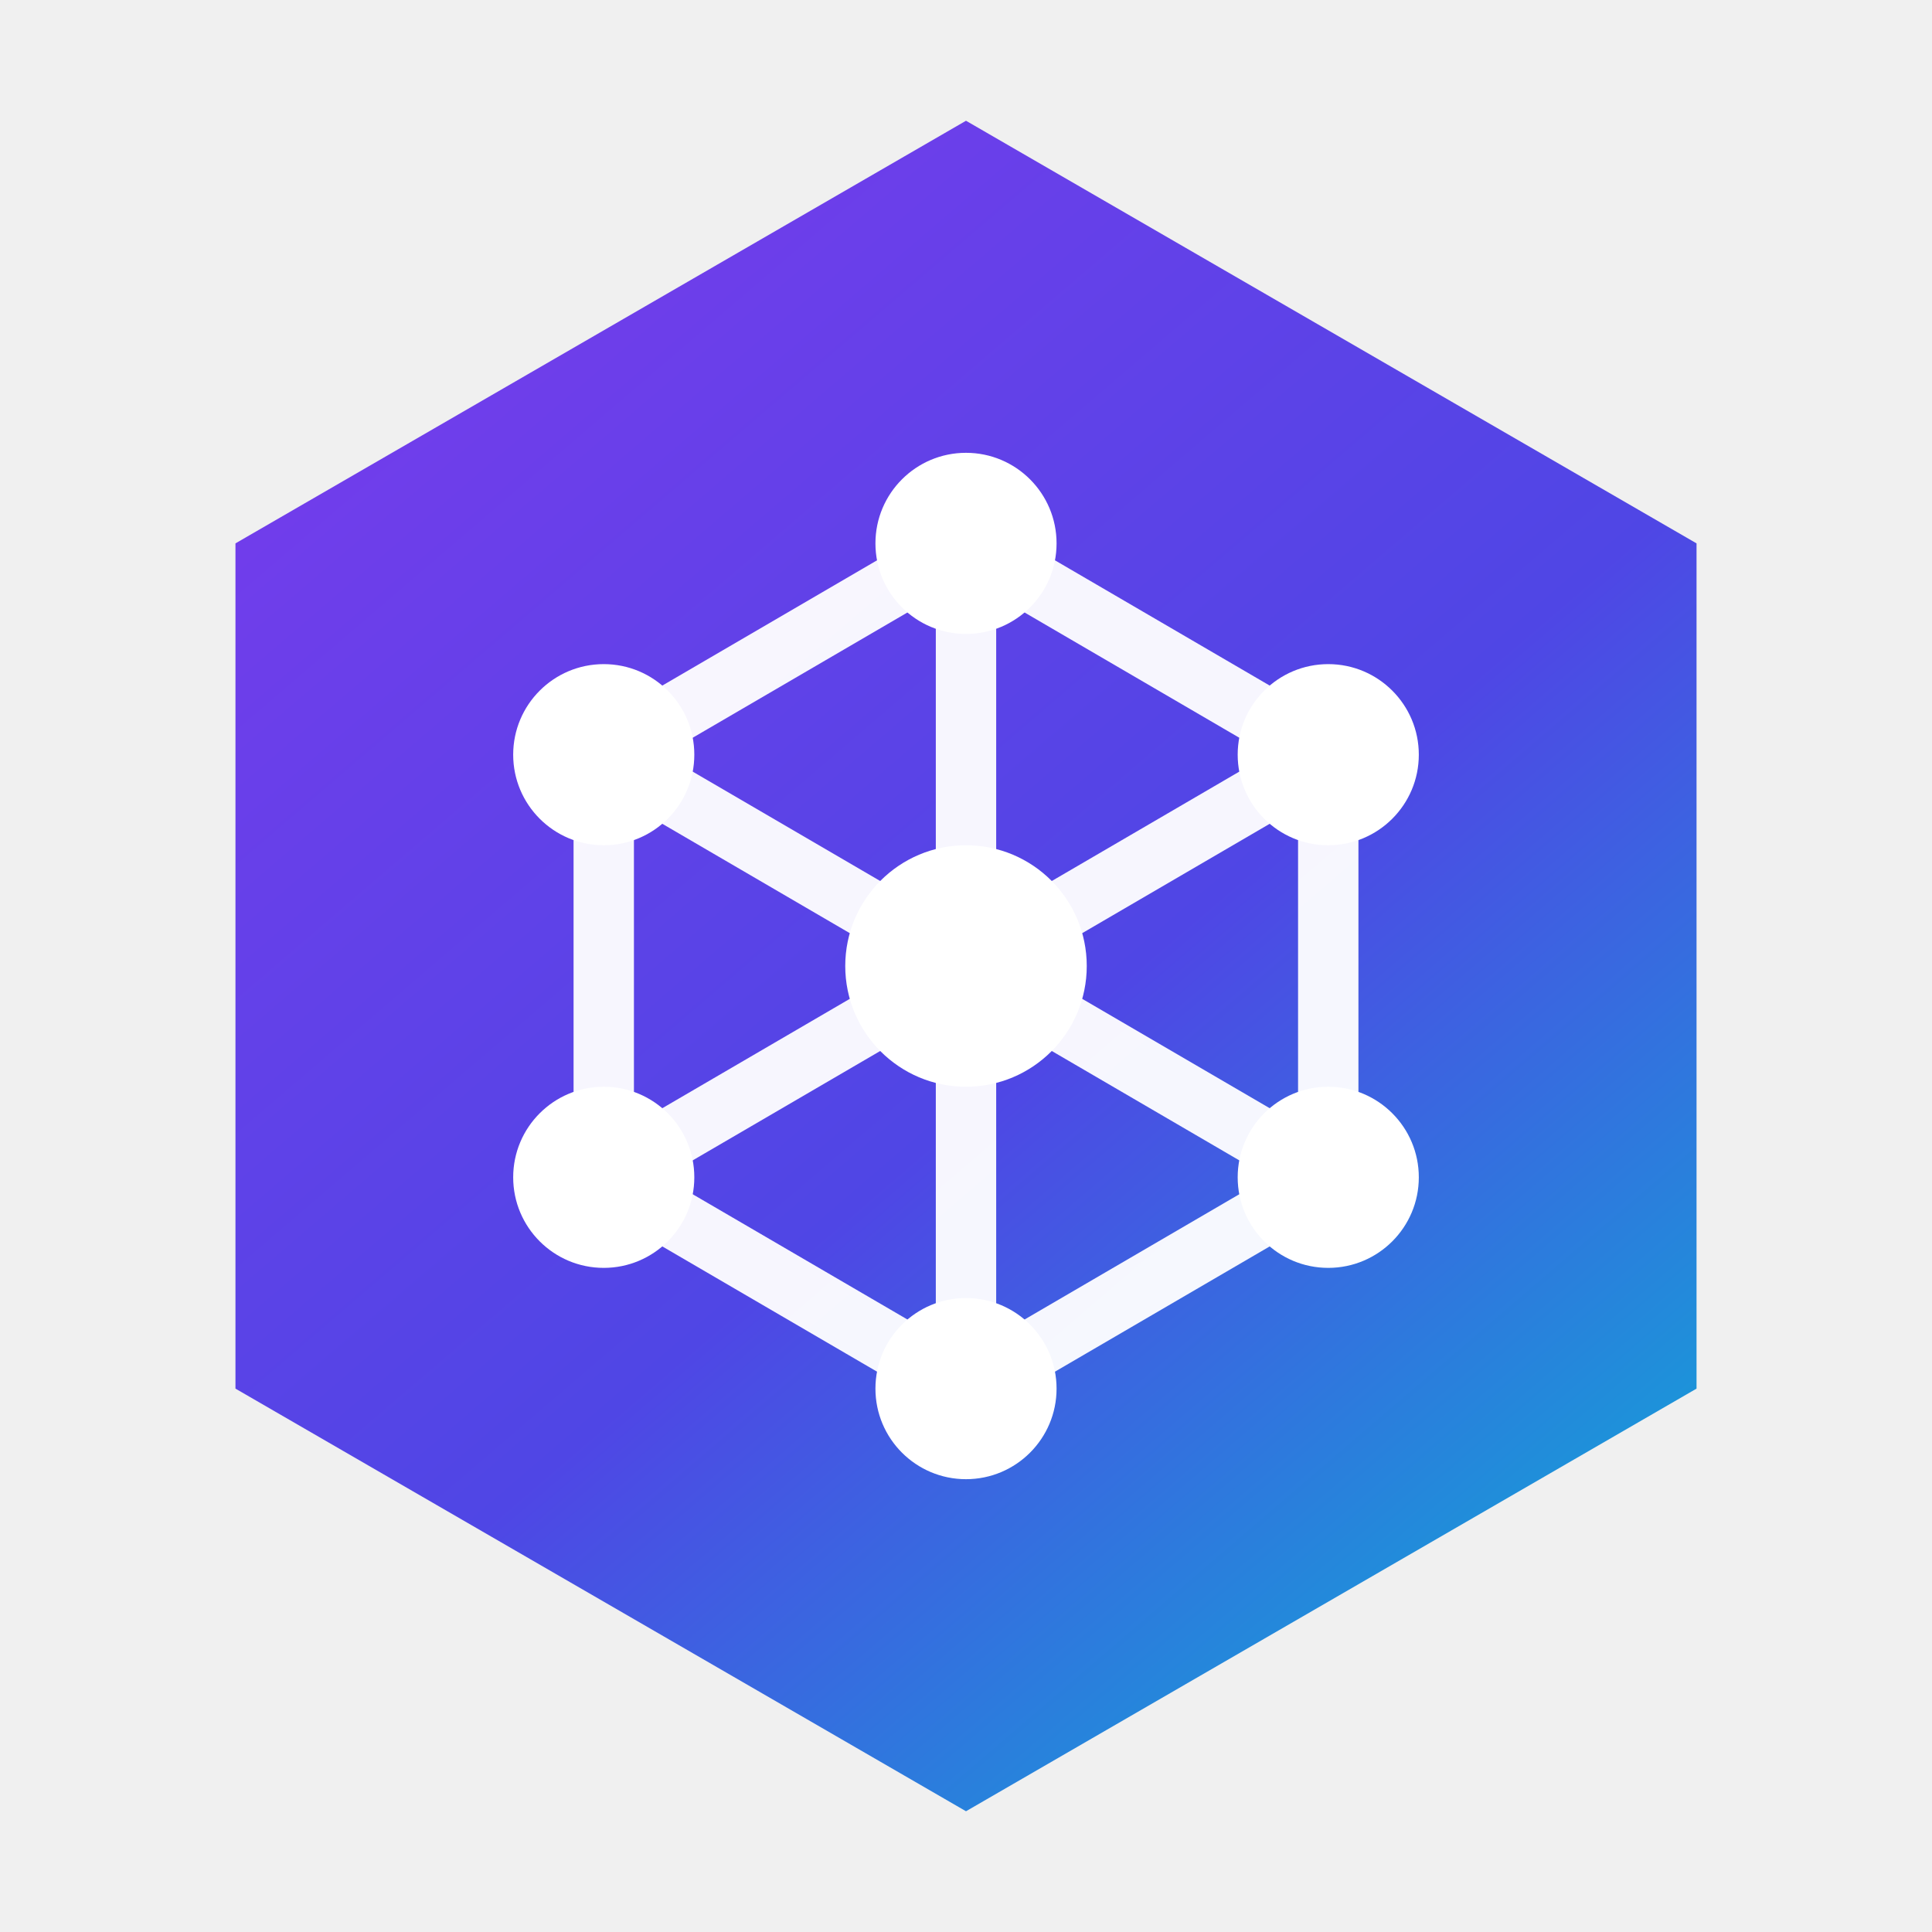
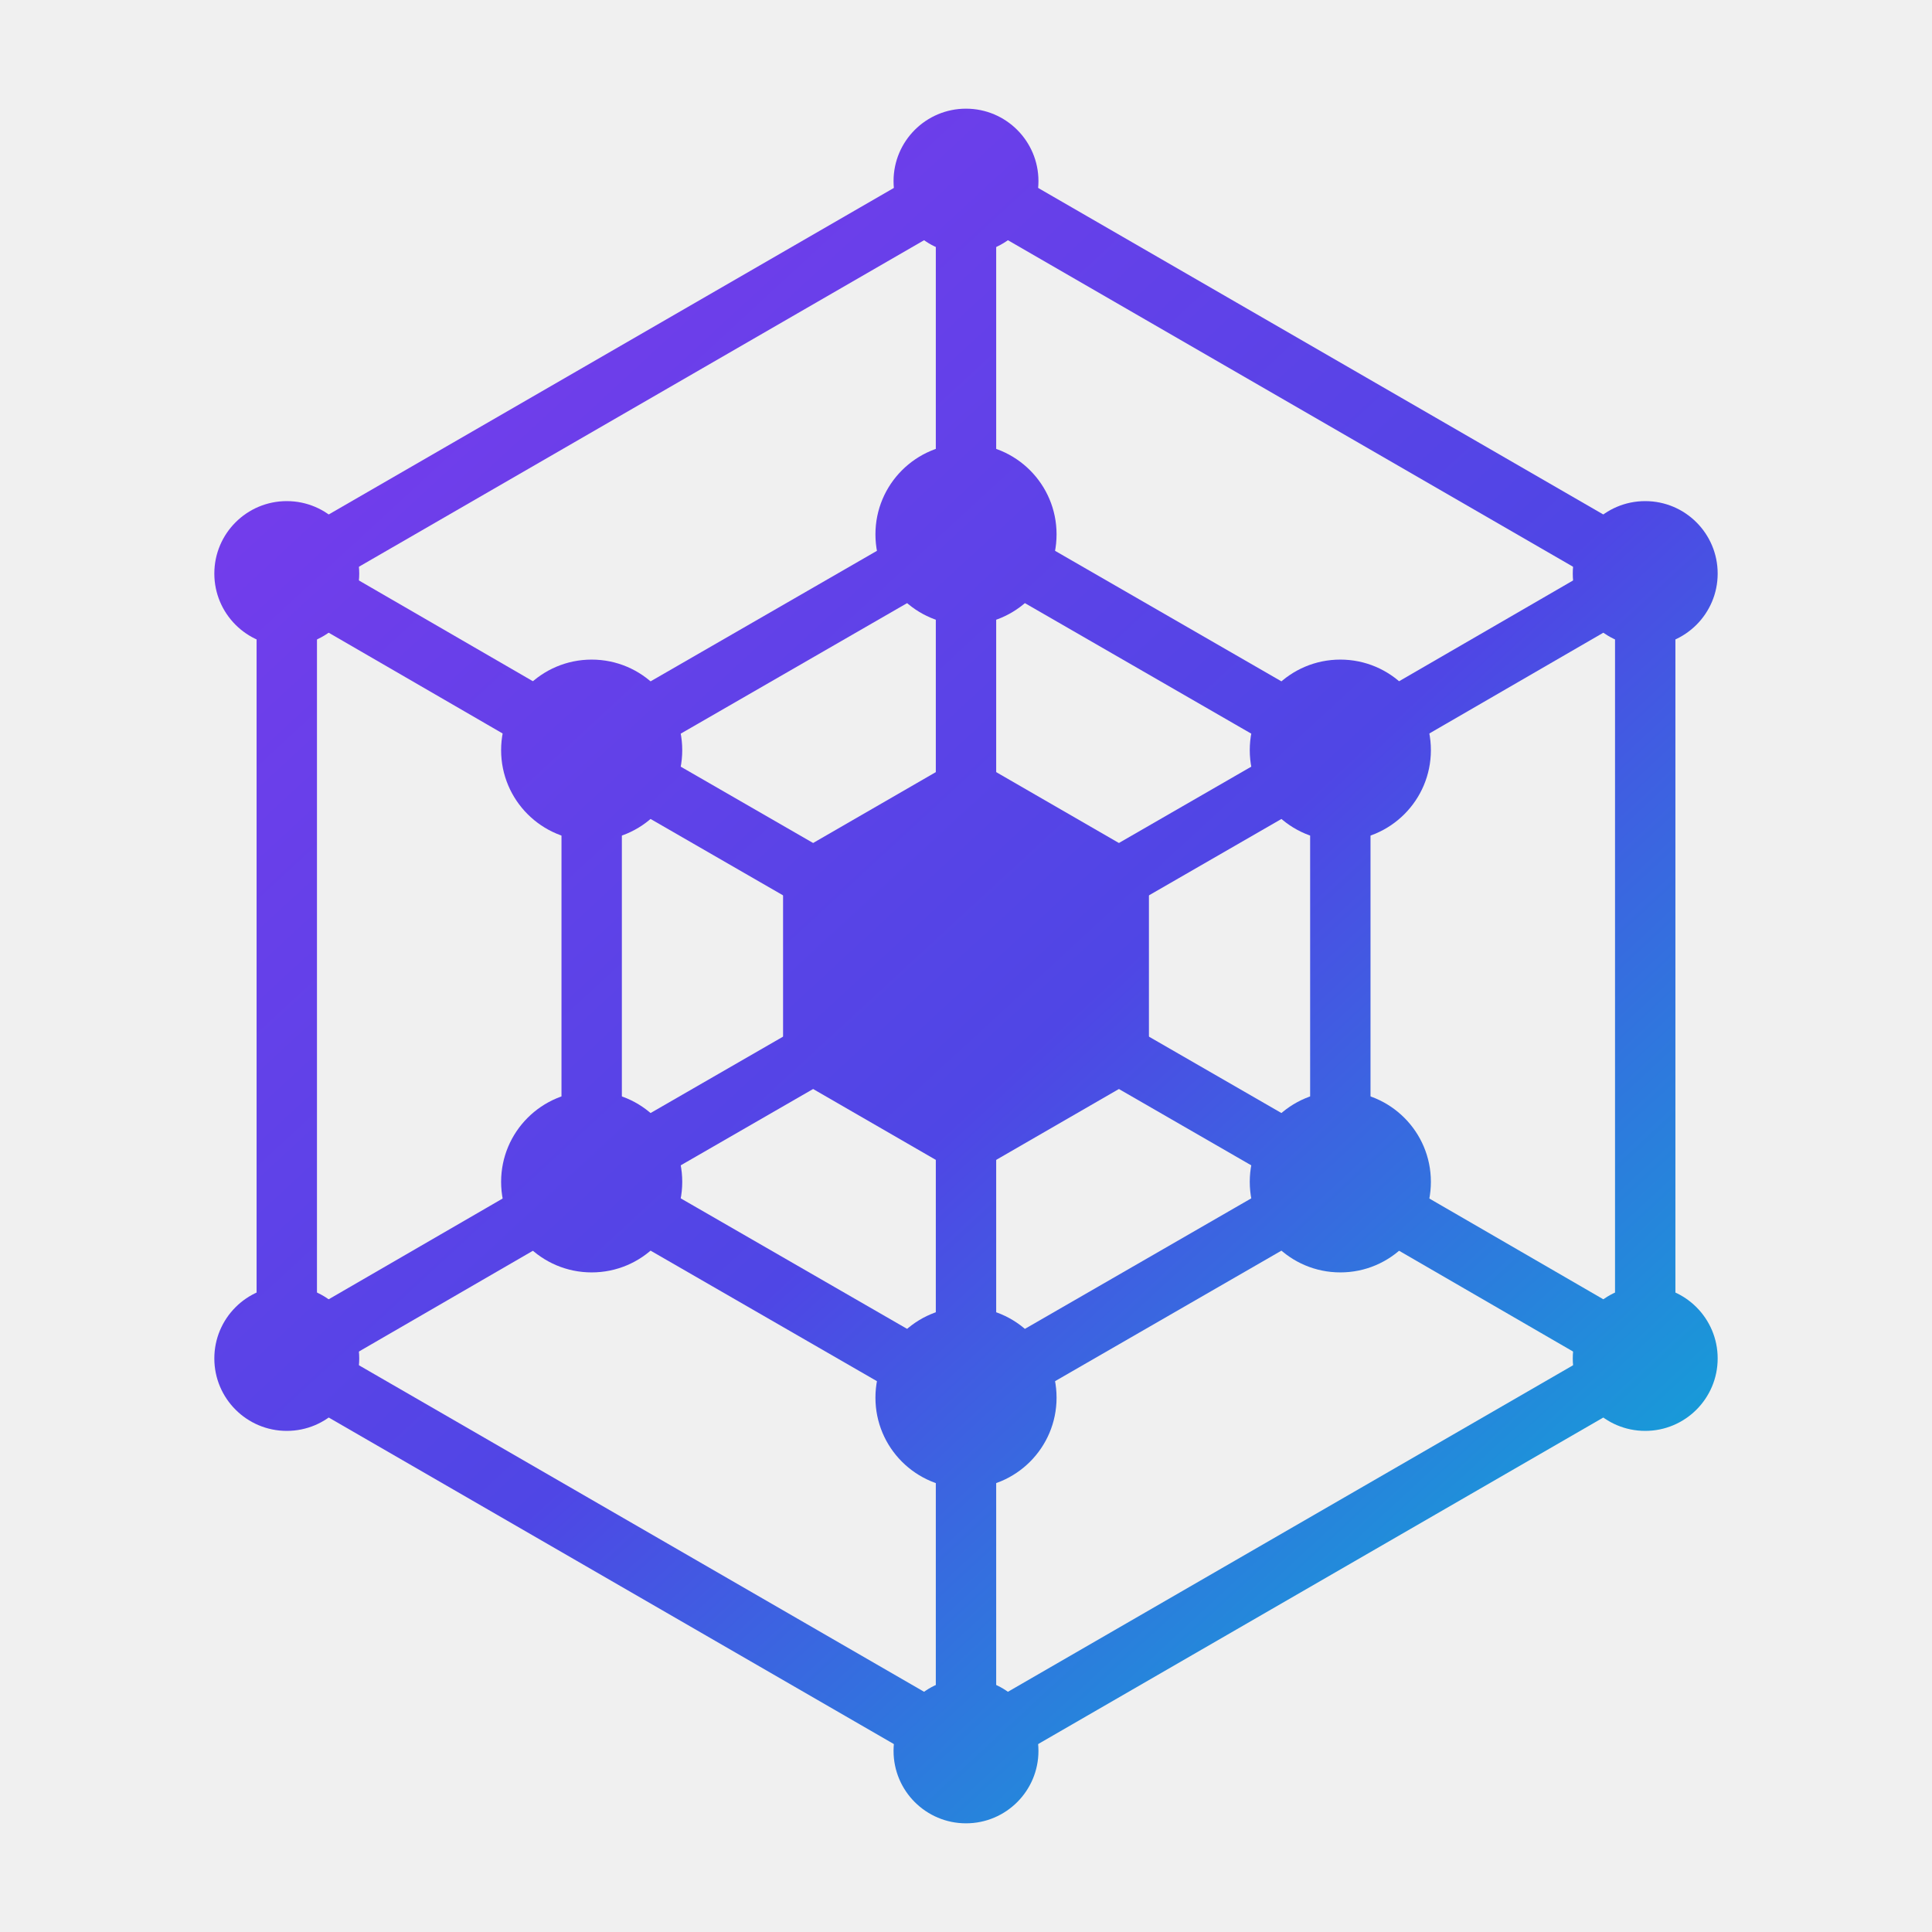
- <svg xmlns="http://www.w3.org/2000/svg" viewBox="0 0 64 64">
+ <svg xmlns="http://www.w3.org/2000/svg" viewBox="0 0 64 64" fill="none" role="img" aria-label="The AI Workshop logo">
  <defs>
-     <linearGradient id="g" x1="8" y1="4" x2="56" y2="60" gradientUnits="userSpaceOnUse">
+     <linearGradient id="aiw-logo-grad" x1="8" y1="6" x2="56" y2="58" gradientUnits="userSpaceOnUse">
      <stop offset="0" stop-color="#7c3aed" />
      <stop offset="0.55" stop-color="#4f46e5" />
      <stop offset="1" stop-color="#06b6d4" />
    </linearGradient>
  </defs>
-   <polygon points="32,4 56.2,18 56.2,46 32,60 7.8,46 7.8,18" fill="url(#g)" />
-   <g stroke="#fff" stroke-width="2" stroke-linejoin="round" stroke-linecap="round" fill="none" opacity="0.95">
-     <polygon points="32,18 44,25 44,39 32,46 20,39 20,25" />
-     <line x1="32" y1="18" x2="32" y2="32" />
-     <line x1="44" y1="25" x2="32" y2="32" />
-     <line x1="44" y1="39" x2="32" y2="32" />
-     <line x1="32" y1="46" x2="32" y2="32" />
-     <line x1="20" y1="39" x2="32" y2="32" />
-     <line x1="20" y1="25" x2="32" y2="32" />
+   <g stroke="url(#aiw-logo-grad)" stroke-width="2" stroke-linejoin="round" stroke-linecap="round">
+     <polygon points="32,6 54.5,19 54.5,45 32,58 9.5,45 9.5,19" />
+     <polygon points="32,17.7 44.4,24.85 44.4,39.15 32,46.3 19.6,39.15 19.6,24.85" />
+     <line x1="32" y1="17.7" x2="32" y2="6" />
+     <line x1="44.4" y1="24.85" x2="54.5" y2="19" />
+     <line x1="44.4" y1="39.15" x2="54.5" y2="45" />
+     <line x1="32" y1="46.3" x2="32" y2="58" />
+     <line x1="19.6" y1="39.15" x2="9.5" y2="45" />
+     <line x1="19.6" y1="24.85" x2="9.5" y2="19" />
+     <line x1="32" y1="17.7" x2="32" y2="32" />
+     <line x1="44.4" y1="24.85" x2="32" y2="32" />
+     <line x1="44.4" y1="39.15" x2="32" y2="32" />
+     <line x1="32" y1="46.3" x2="32" y2="32" />
+     <line x1="19.6" y1="39.15" x2="32" y2="32" />
+     <line x1="19.6" y1="24.85" x2="32" y2="32" />
  </g>
-   <g fill="#fff">
-     <circle cx="32" cy="18" r="3" />
-     <circle cx="44" cy="25" r="3" />
-     <circle cx="44" cy="39" r="3" />
-     <circle cx="32" cy="46" r="3" />
-     <circle cx="20" cy="39" r="3" />
-     <circle cx="20" cy="25" r="3" />
-     <circle cx="32" cy="32" r="4" />
+   <polygon points="32,25 38.06,28.5 38.06,35.5 32,39 25.94,35.5 25.94,28.5" fill="url(#aiw-logo-grad)" />
+   <g fill="url(#aiw-logo-grad)">
+     <circle cx="32" cy="6" r="2.4" />
+     <circle cx="54.5" cy="19" r="2.4" />
+     <circle cx="54.5" cy="45" r="2.4" />
+     <circle cx="32" cy="58" r="2.4" />
+     <circle cx="9.5" cy="45" r="2.4" />
+     <circle cx="9.5" cy="19" r="2.4" />
+     <circle cx="32" cy="17.7" r="3" />
+     <circle cx="44.4" cy="24.85" r="3" />
+     <circle cx="44.4" cy="39.15" r="3" />
+     <circle cx="32" cy="46.3" r="3" />
+     <circle cx="19.6" cy="39.15" r="3" />
+     <circle cx="19.6" cy="24.85" r="3" />
  </g>
</svg>
